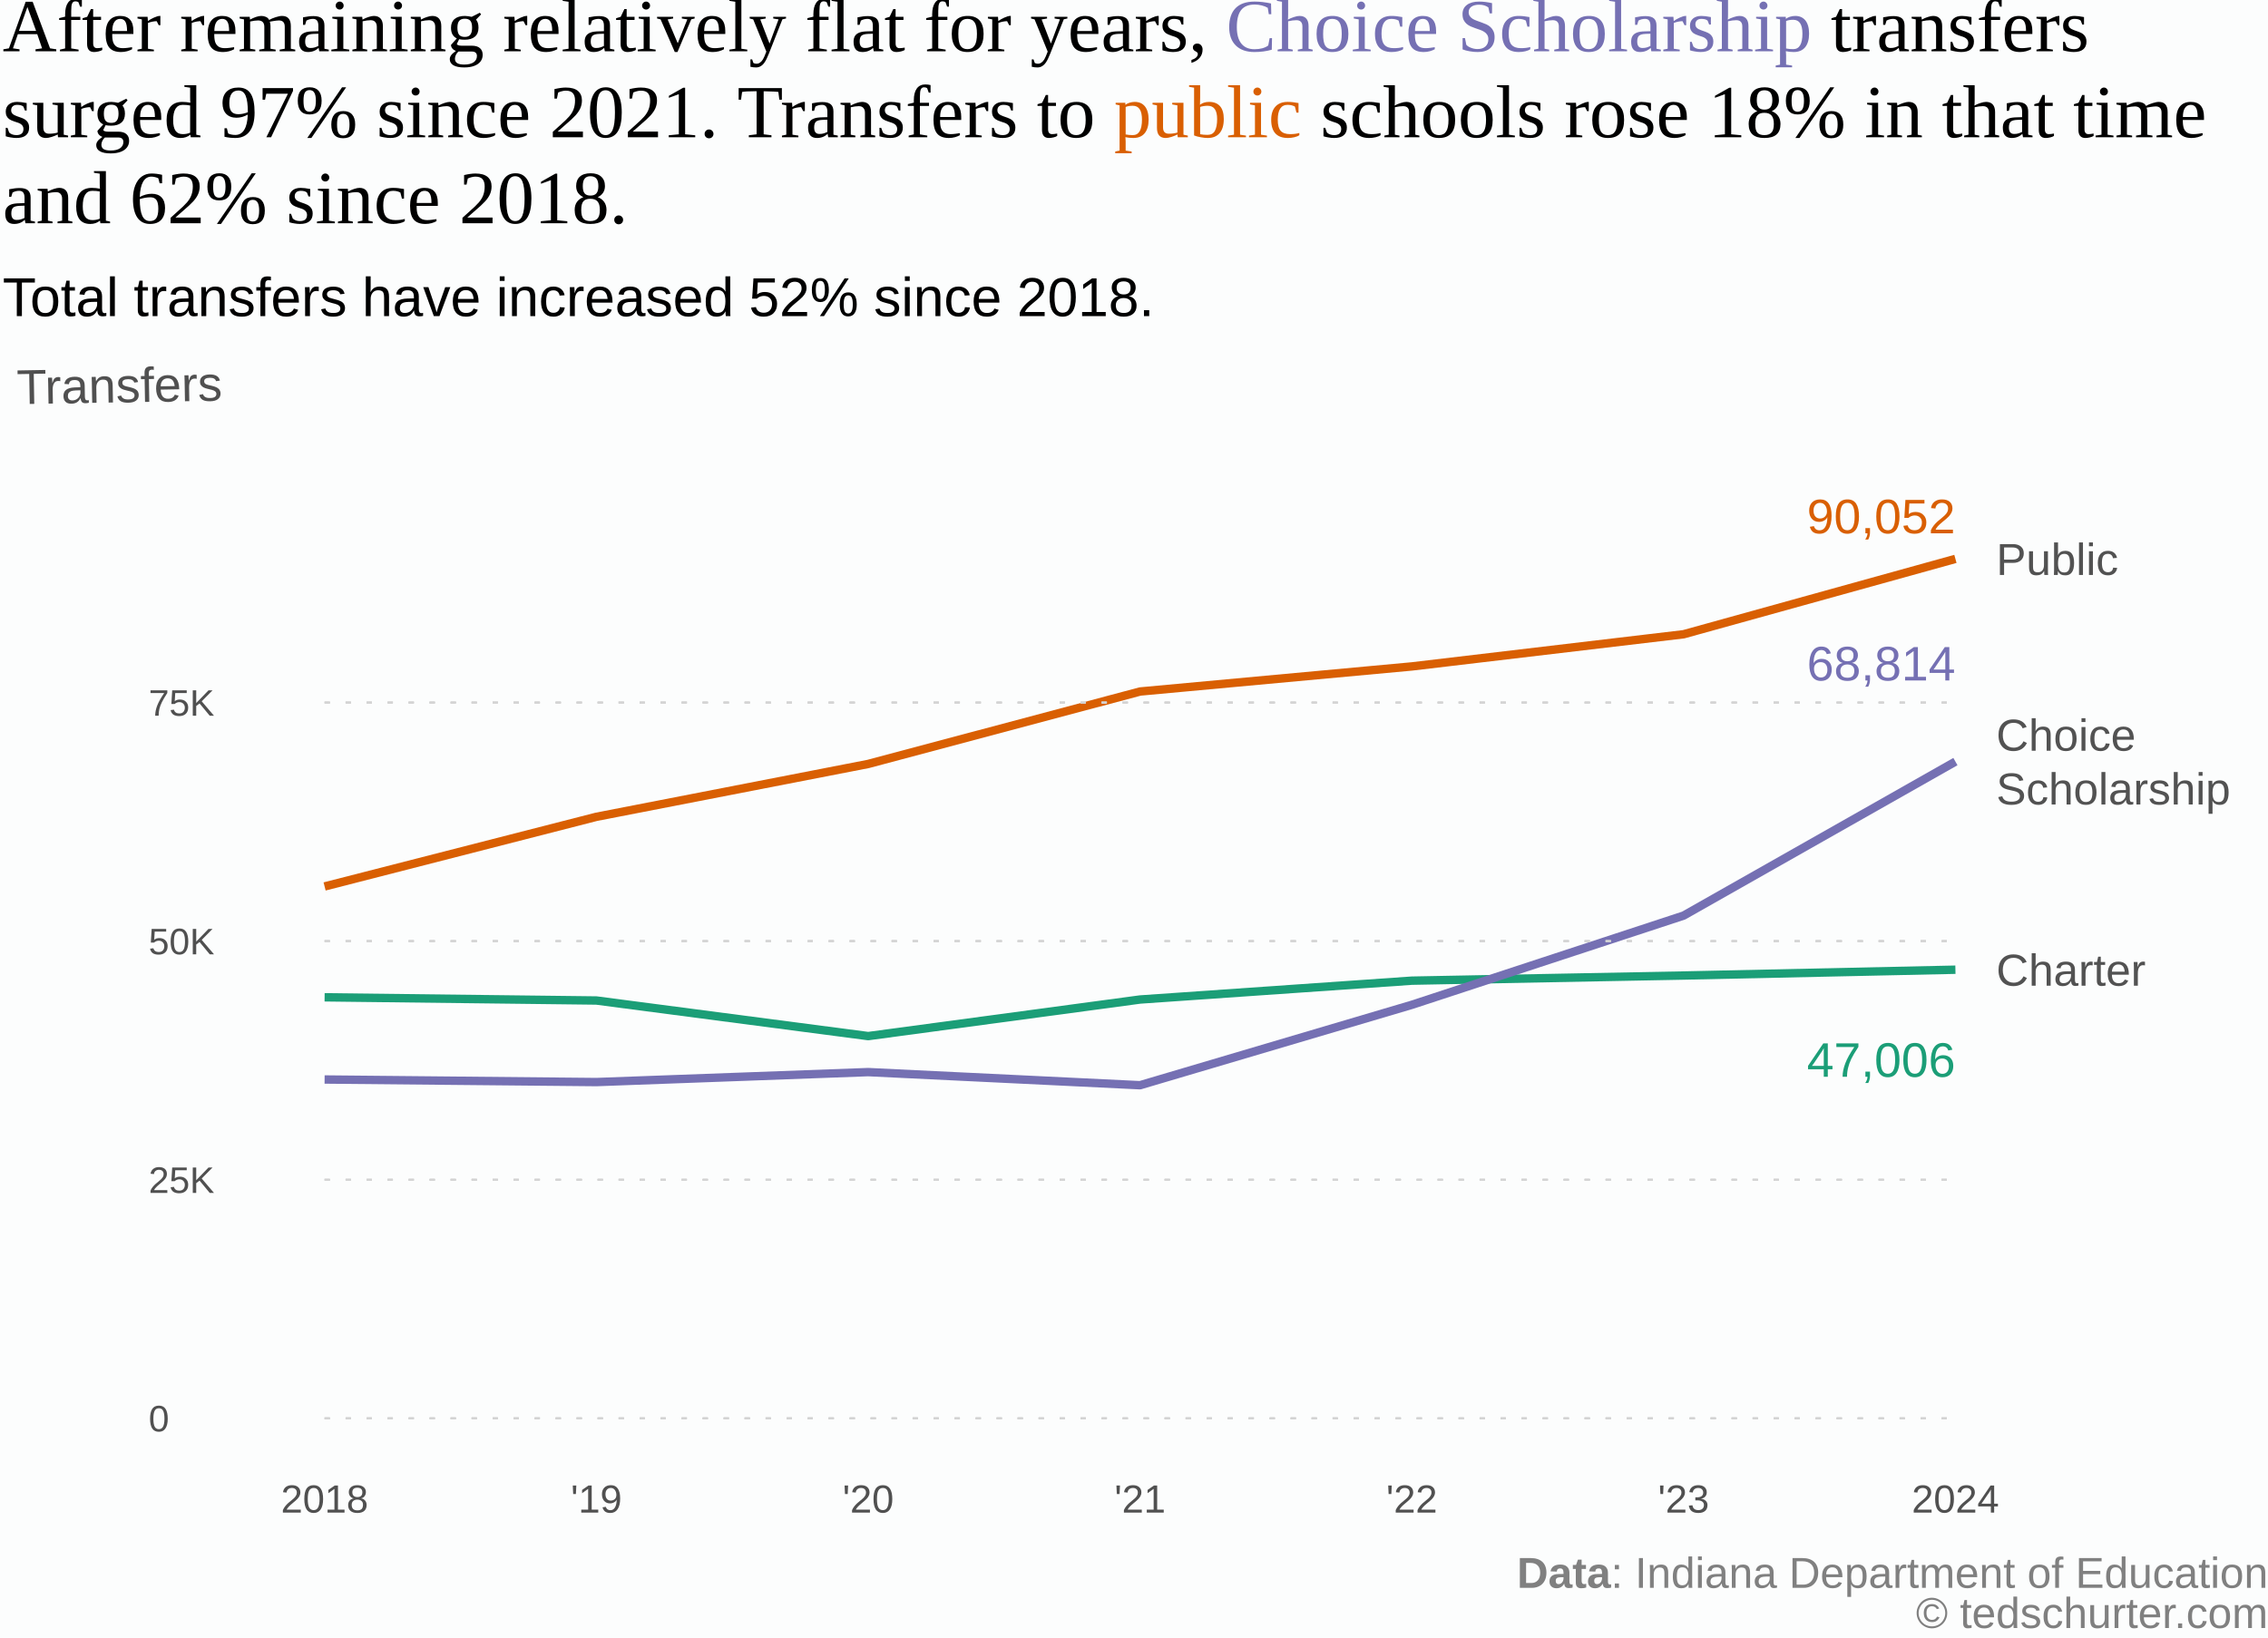
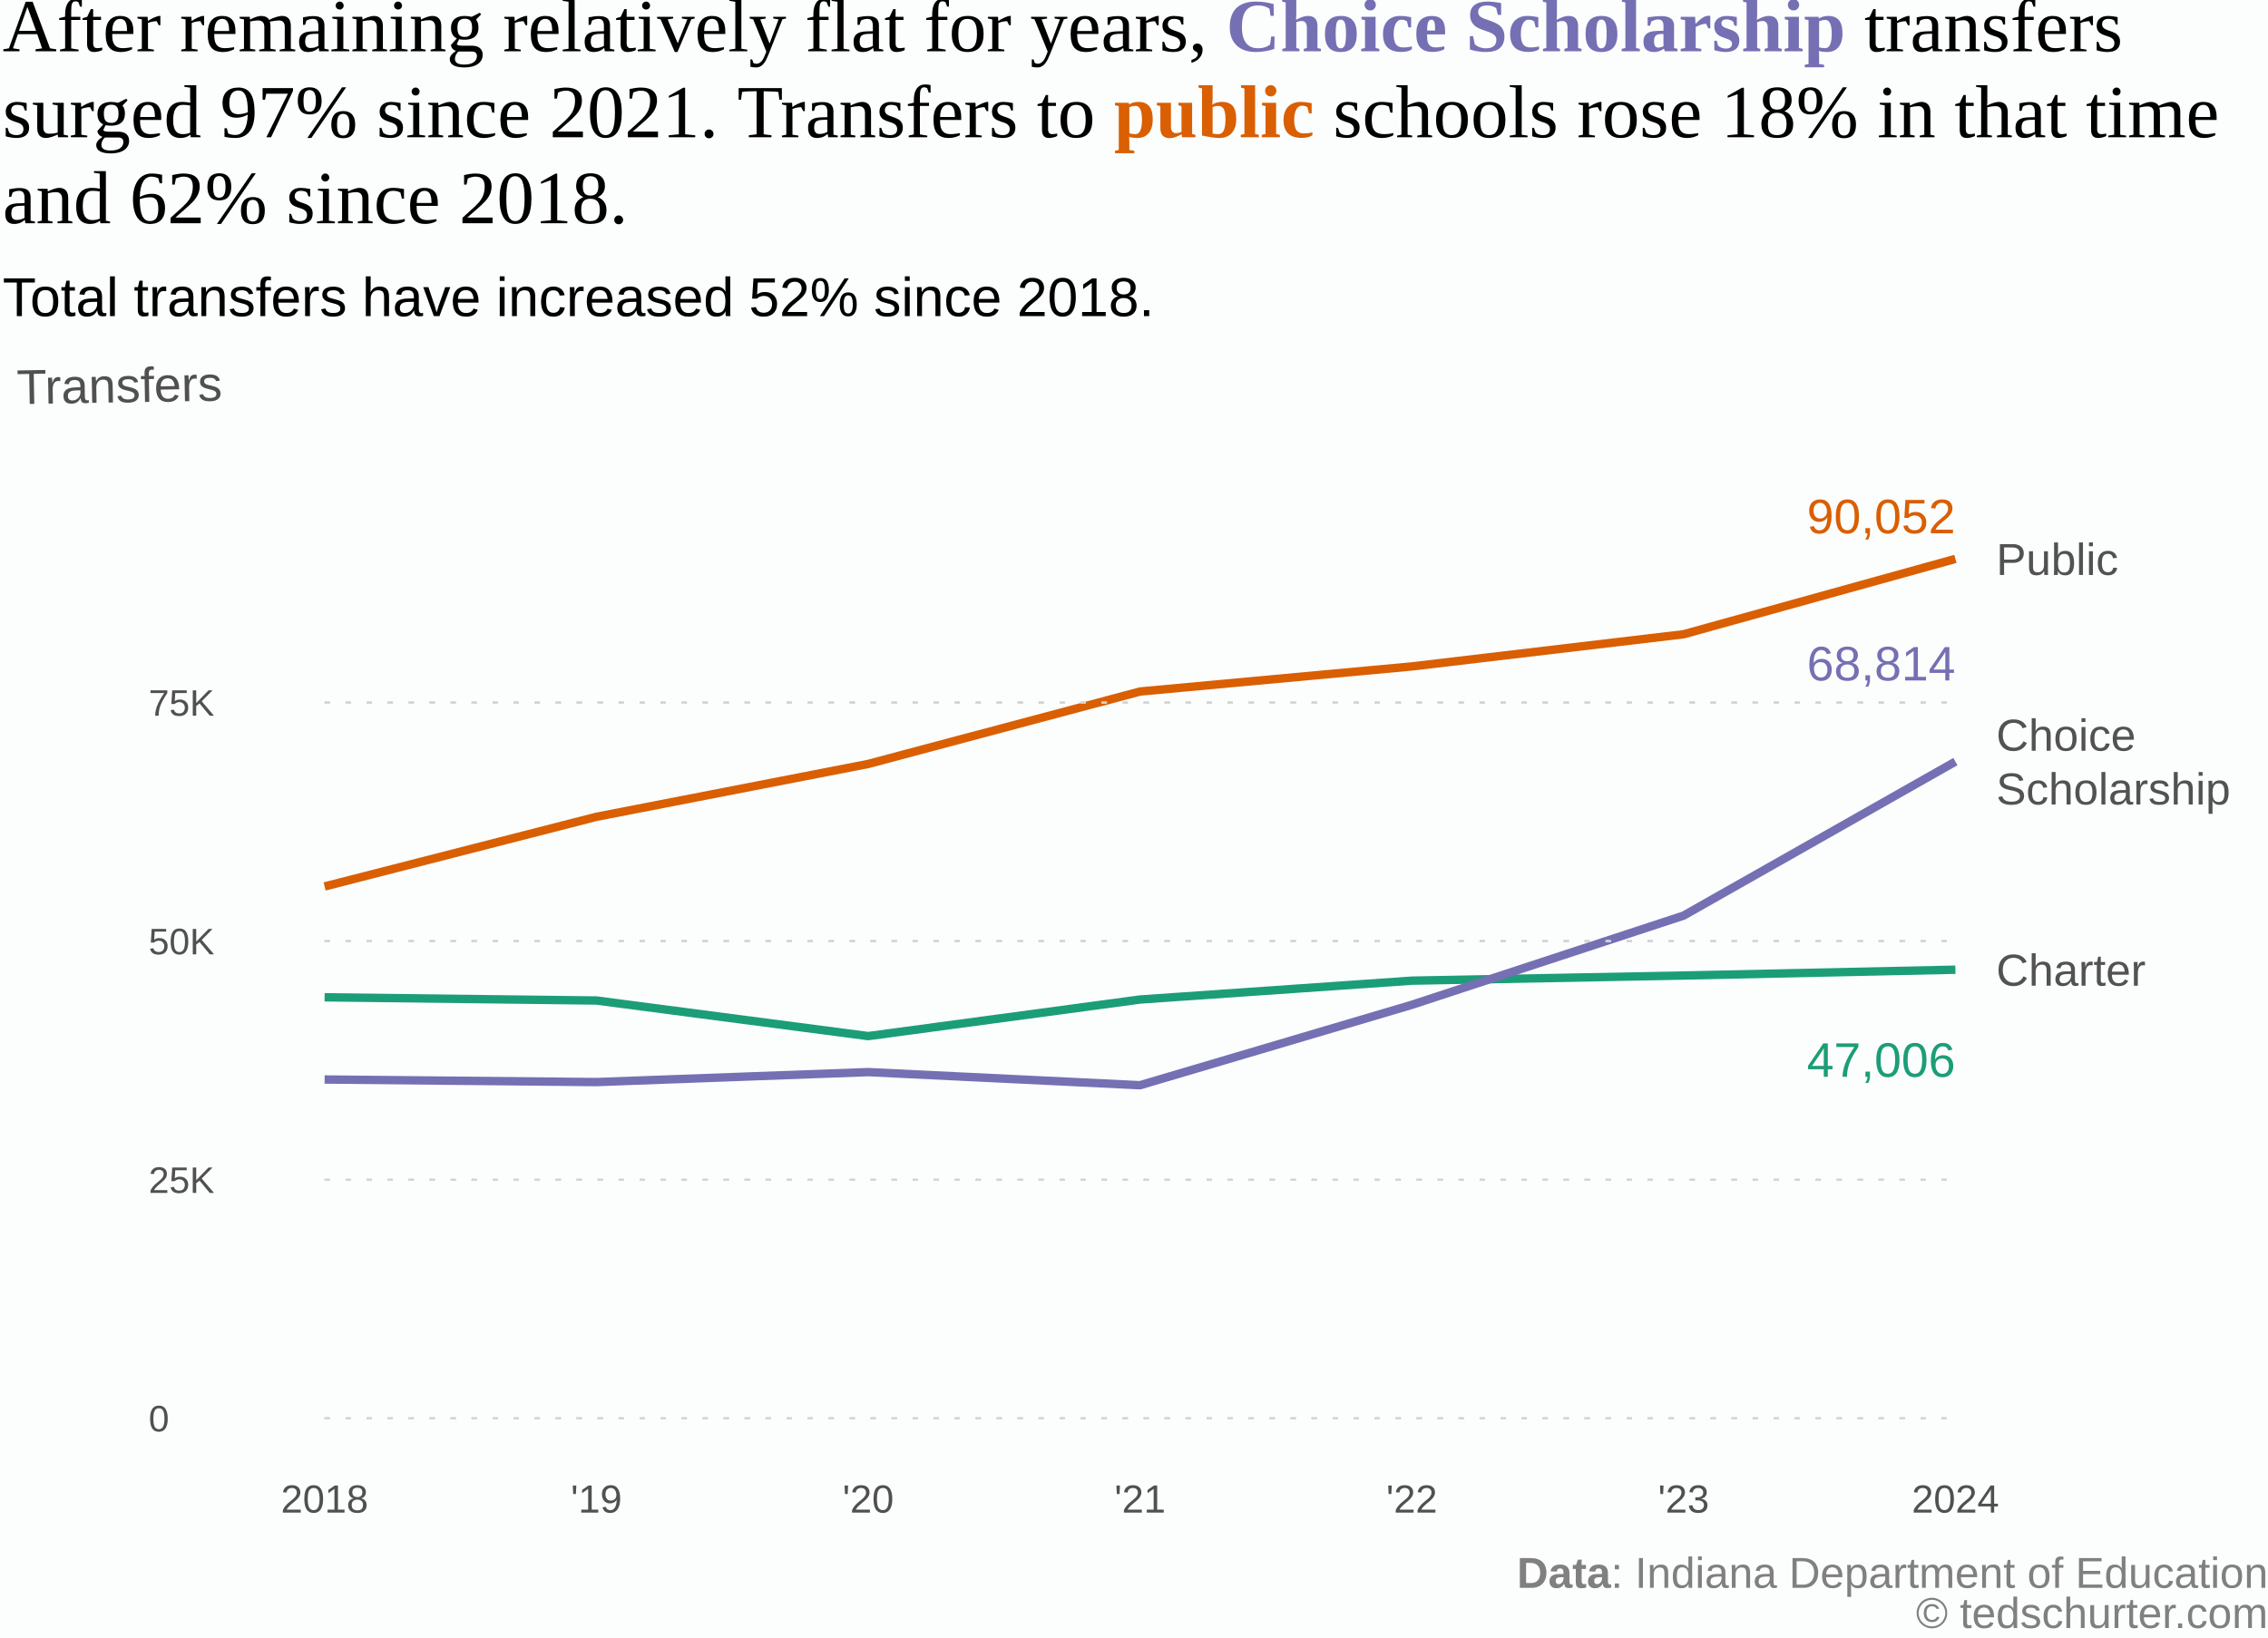
<svg xmlns="http://www.w3.org/2000/svg" class="svglite" width="432.00pt" height="312.00pt" viewBox="0 0 432.00 312.00">
  <defs>
    <style type="text/css">
    .svglite line, .svglite polyline, .svglite polygon, .svglite path, .svglite rect, .svglite circle {
      fill: none;
      stroke: #000000;
      stroke-linecap: round;
      stroke-linejoin: round;
      stroke-miterlimit: 10.00;
    }
    .svglite text {
      white-space: pre;
    }
  </style>
  </defs>
  <rect width="100%" height="100%" style="stroke: none; fill: #FCFDFD;" />
  <defs>
    <clipPath id="cpMC4wMHw0MzIuMDB8MC4wMHwzMTIuMDA=">
      <rect x="0.00" y="0.00" width="432.00" height="312.00" />
    </clipPath>
  </defs>
  <g clip-path="url(#cpMC4wMHw0MzIuMDB8MC4wMHwzMTIuMDA=)">
    <rect x="0.00" y="0.00" width="432.00" height="312.00" style="stroke-width: 1.07; stroke: none; fill: #FCFDFD;" />
  </g>
  <defs>
    <clipPath id="cpMjUuNTl8NDMyLjAwfDc5LjMwfDI3OS4zMA==">
      <rect x="25.59" y="79.30" width="406.41" height="200.00" />
    </clipPath>
  </defs>
  <g clip-path="url(#cpMjUuNTl8NDMyLjAwfDc5LjMwfDI3OS4zMA==)">
    <rect x="25.59" y="79.30" width="406.41" height="200.00" style="stroke-width: 1.07; stroke: none; fill: #FCFDFD;" />
    <polyline points="61.83,190.01 113.60,190.62 165.37,197.40 217.15,190.43 268.92,186.84 320.69,185.86 372.46,184.75 " style="stroke-width: 1.60; stroke: #1B9E77; stroke-linecap: butt;" />
    <polyline points="61.83,205.67 113.60,206.16 165.37,204.26 217.15,206.76 268.92,191.44 320.69,174.44 372.46,145.10 " style="stroke-width: 1.60; stroke: #7570B3; stroke-linecap: butt;" />
    <polyline points="61.83,168.89 113.60,155.62 165.37,145.55 217.15,131.75 268.92,126.97 320.69,120.84 372.46,106.48 " style="stroke-width: 1.60; stroke: #D95F02; stroke-linecap: butt;" />
    <text x="380.23" y="187.80" style="font-size: 8.54px;fill: #525252; font-family: &quot;Arial&quot;;" textLength="28.45px" lengthAdjust="spacingAndGlyphs">Charter</text>
    <text x="380.23" y="143.03" style="font-size: 8.54px;fill: #525252; font-family: &quot;Arial&quot;;" textLength="26.56px" lengthAdjust="spacingAndGlyphs">Choice</text>
    <text x="380.23" y="153.27" style="font-size: 8.54px;fill: #525252; font-family: &quot;Arial&quot;;" textLength="44.58px" lengthAdjust="spacingAndGlyphs">Scholarship</text>
    <text x="380.23" y="109.54" style="font-size: 8.54px;fill: #525252; font-family: &quot;Arial&quot;;" textLength="23.23px" lengthAdjust="spacingAndGlyphs">Public</text>
    <text x="372.46" y="101.60" text-anchor="end" style="font-size: 9.25px;fill: #D95F02; font-family: &quot;Arial&quot;;" textLength="28.27px" lengthAdjust="spacingAndGlyphs">90,052</text>
    <text x="372.46" y="129.64" text-anchor="end" style="font-size: 9.25px;fill: #7570B3; font-family: &quot;Arial&quot;;" textLength="28.27px" lengthAdjust="spacingAndGlyphs">68,814</text>
    <text x="372.46" y="205.15" text-anchor="end" style="font-size: 9.25px;fill: #1B9E77; font-family: &quot;Arial&quot;;" textLength="28.27px" lengthAdjust="spacingAndGlyphs">47,006</text>
    <line x1="61.83" y1="270.21" x2="372.46" y2="270.21" style="stroke-width: 0.32; stroke: #D3D3D3; stroke-dasharray: 1.00,3.00; stroke-linecap: butt;" />
    <line x1="61.83" y1="224.76" x2="372.46" y2="224.76" style="stroke-width: 0.32; stroke: #D3D3D3; stroke-dasharray: 1.00,3.00; stroke-linecap: butt;" />
    <line x1="61.83" y1="179.30" x2="372.46" y2="179.30" style="stroke-width: 0.32; stroke: #D3D3D3; stroke-dasharray: 1.00,3.00; stroke-linecap: butt;" />
    <line x1="61.83" y1="133.85" x2="372.46" y2="133.85" style="stroke-width: 0.32; stroke: #D3D3D3; stroke-dasharray: 1.00,3.00; stroke-linecap: butt;" />
    <line x1="61.83" y1="270.21" x2="372.46" y2="270.21" style="stroke-width: 0.32; stroke: #D3D3D3; stroke-dasharray: 1.00,3.00; stroke-linecap: butt;" />
    <line x1="61.83" y1="224.76" x2="372.46" y2="224.76" style="stroke-width: 0.32; stroke: #D3D3D3; stroke-dasharray: 1.00,3.00; stroke-linecap: butt;" />
    <line x1="61.83" y1="179.30" x2="372.46" y2="179.30" style="stroke-width: 0.32; stroke: #D3D3D3; stroke-dasharray: 1.00,3.00; stroke-linecap: butt;" />
    <line x1="61.83" y1="133.85" x2="372.46" y2="133.85" style="stroke-width: 0.32; stroke: #D3D3D3; stroke-dasharray: 1.00,3.00; stroke-linecap: butt;" />
    <line x1="61.83" y1="270.21" x2="372.46" y2="270.21" style="stroke-width: 0.32; stroke: #D3D3D3; stroke-dasharray: 1.00,3.00; stroke-linecap: butt;" />
    <line x1="61.83" y1="224.76" x2="372.46" y2="224.76" style="stroke-width: 0.32; stroke: #D3D3D3; stroke-dasharray: 1.00,3.00; stroke-linecap: butt;" />
    <line x1="61.83" y1="179.30" x2="372.46" y2="179.30" style="stroke-width: 0.32; stroke: #D3D3D3; stroke-dasharray: 1.00,3.00; stroke-linecap: butt;" />
    <line x1="61.83" y1="133.85" x2="372.46" y2="133.85" style="stroke-width: 0.32; stroke: #D3D3D3; stroke-dasharray: 1.00,3.00; stroke-linecap: butt;" />
    <line x1="61.83" y1="270.21" x2="372.46" y2="270.21" style="stroke-width: 0.32; stroke: #D3D3D3; stroke-dasharray: 1.00,3.00; stroke-linecap: butt;" />
    <line x1="61.83" y1="224.76" x2="372.46" y2="224.76" style="stroke-width: 0.32; stroke: #D3D3D3; stroke-dasharray: 1.00,3.00; stroke-linecap: butt;" />
    <line x1="61.83" y1="179.30" x2="372.46" y2="179.30" style="stroke-width: 0.32; stroke: #D3D3D3; stroke-dasharray: 1.00,3.00; stroke-linecap: butt;" />
    <line x1="61.83" y1="133.85" x2="372.46" y2="133.85" style="stroke-width: 0.32; stroke: #D3D3D3; stroke-dasharray: 1.00,3.00; stroke-linecap: butt;" />
  </g>
  <g clip-path="url(#cpMC4wMHw0MzIuMDB8MC4wMHwzMTIuMDA=)">
    <text x="28.31" y="272.73" style="font-size: 7.04px;fill: #505050; font-family: &quot;Arial&quot;;" textLength="3.91px" lengthAdjust="spacingAndGlyphs">0</text>
    <text x="28.31" y="227.28" style="font-size: 7.04px;fill: #505050; font-family: &quot;Arial&quot;;" textLength="12.51px" lengthAdjust="spacingAndGlyphs">25K</text>
    <text x="28.31" y="181.82" style="font-size: 7.04px;fill: #505050; font-family: &quot;Arial&quot;;" textLength="14.46px" lengthAdjust="spacingAndGlyphs">50K </text>
    <text x="28.31" y="136.37" style="font-size: 7.04px;fill: #505050; font-family: &quot;Arial&quot;;" textLength="12.51px" lengthAdjust="spacingAndGlyphs">75K</text>
    <text x="61.83" y="288.18" text-anchor="middle" style="font-size: 7.48px;fill: #505050; font-family: &quot;Arial&quot;;" textLength="16.62px" lengthAdjust="spacingAndGlyphs">2018</text>
    <text x="113.60" y="288.18" text-anchor="middle" style="font-size: 7.48px;fill: #505050; font-family: &quot;Arial&quot;;" textLength="9.73px" lengthAdjust="spacingAndGlyphs">'19</text>
    <text x="165.37" y="288.18" text-anchor="middle" style="font-size: 7.48px;fill: #505050; font-family: &quot;Arial&quot;;" textLength="9.73px" lengthAdjust="spacingAndGlyphs">'20</text>
    <text x="217.15" y="288.18" text-anchor="middle" style="font-size: 7.48px;fill: #505050; font-family: &quot;Arial&quot;;" textLength="9.73px" lengthAdjust="spacingAndGlyphs">'21</text>
    <text x="268.92" y="288.18" text-anchor="middle" style="font-size: 7.48px;fill: #505050; font-family: &quot;Arial&quot;;" textLength="9.73px" lengthAdjust="spacingAndGlyphs">'22</text>
    <text x="320.69" y="288.18" text-anchor="middle" style="font-size: 7.48px;fill: #505050; font-family: &quot;Arial&quot;;" textLength="9.73px" lengthAdjust="spacingAndGlyphs">'23</text>
    <text x="372.46" y="288.18" text-anchor="middle" style="font-size: 7.48px;fill: #505050; font-family: &quot;Arial&quot;;" textLength="16.62px" lengthAdjust="spacingAndGlyphs">2024</text>
    <text transform="translate(42.38,76.32) rotate(-1)" text-anchor="end" style="font-size: 9.35px;fill: #505050; font-family: &quot;Arial&quot;;" textLength="39.12px" lengthAdjust="spacingAndGlyphs">Transfers</text>
    <text x="0.50" y="60.22" style="font-size: 10.45px; font-family: &quot;Arial&quot;;" textLength="22.05px" lengthAdjust="spacingAndGlyphs">Total</text>
    <text x="25.45" y="60.22" style="font-size: 10.45px; font-family: &quot;Arial&quot;;" textLength="40.61px" lengthAdjust="spacingAndGlyphs">transfers</text>
    <text x="68.96" y="60.22" style="font-size: 10.45px; font-family: &quot;Arial&quot;;" textLength="22.63px" lengthAdjust="spacingAndGlyphs">have</text>
    <text x="94.49" y="60.22" style="font-size: 10.45px; font-family: &quot;Arial&quot;;" textLength="45.25px" lengthAdjust="spacingAndGlyphs">increased</text>
    <text x="142.64" y="60.22" style="font-size: 10.45px; font-family: &quot;Arial&quot;;" textLength="20.89px" lengthAdjust="spacingAndGlyphs">52%</text>
    <text x="166.43" y="60.22" style="font-size: 10.45px; font-family: &quot;Arial&quot;;" textLength="24.36px" lengthAdjust="spacingAndGlyphs">since</text>
    <text x="193.70" y="60.22" style="font-size: 10.45px; font-family: &quot;Arial&quot;;" textLength="26.11px" lengthAdjust="spacingAndGlyphs">2018.</text>
    <text x="0.50" y="9.77" style="font-size: 14.30px; font-family: &quot;Times New Roman&quot;;" textLength="30.16px" lengthAdjust="spacingAndGlyphs">After</text>
    <text x="34.24" y="9.77" style="font-size: 14.30px; font-family: &quot;Times New Roman&quot;;" textLength="57.97px" lengthAdjust="spacingAndGlyphs">remaining</text>
    <text x="95.78" y="9.77" style="font-size: 14.30px; font-family: &quot;Times New Roman&quot;;" textLength="53.99px" lengthAdjust="spacingAndGlyphs">relatively</text>
    <text x="153.35" y="9.77" style="font-size: 14.30px; font-family: &quot;Times New Roman&quot;;" textLength="19.05px" lengthAdjust="spacingAndGlyphs">flat</text>
    <text x="175.98" y="9.77" style="font-size: 14.30px; font-family: &quot;Times New Roman&quot;;" textLength="16.67px" lengthAdjust="spacingAndGlyphs">for</text>
    <text x="196.22" y="9.77" style="font-size: 14.30px; font-family: &quot;Times New Roman&quot;;" textLength="33.74px" lengthAdjust="spacingAndGlyphs">years,</text>
-     <text x="233.54" y="9.77" style="font-size: 14.30px;fill: #7570B3; font-family: &quot;Times New Roman&quot;;" textLength="40.50px" lengthAdjust="spacingAndGlyphs">Choice</text>
-     <text x="277.62" y="9.77" style="font-size: 14.30px;fill: #7570B3; font-family: &quot;Times New Roman&quot;;" textLength="67.51px" lengthAdjust="spacingAndGlyphs">Scholarship</text>
-     <text x="348.71" y="9.77" style="font-size: 14.30px; font-family: &quot;Times New Roman&quot;;" textLength="49.22px" lengthAdjust="spacingAndGlyphs">transfers</text>
+     <text x="233.54" y="9.77" style="font-size: 14.30px; font-weight: bold;fill: #7570B3; font-family: &quot;Times New Roman&quot;;" textLength="42.09px" lengthAdjust="spacingAndGlyphs">Choice</text>
+     <text x="279.21" y="9.77" style="font-size: 14.30px; font-weight: bold;fill: #7570B3; font-family: &quot;Times New Roman&quot;;" textLength="72.32px" lengthAdjust="spacingAndGlyphs">Scholarship</text>
+     <text x="355.11" y="9.77" style="font-size: 14.30px; font-family: &quot;Times New Roman&quot;;" textLength="49.22px" lengthAdjust="spacingAndGlyphs">transfers</text>
    <text x="0.50" y="26.15" style="font-size: 14.30px; font-family: &quot;Times New Roman&quot;;" textLength="37.86px" lengthAdjust="spacingAndGlyphs">surged</text>
    <text x="41.93" y="26.15" style="font-size: 14.30px; font-family: &quot;Times New Roman&quot;;" textLength="26.21px" lengthAdjust="spacingAndGlyphs">97%</text>
    <text x="71.72" y="26.15" style="font-size: 14.30px; font-family: &quot;Times New Roman&quot;;" textLength="29.38px" lengthAdjust="spacingAndGlyphs">since</text>
    <text x="104.67" y="26.15" style="font-size: 14.30px; font-family: &quot;Times New Roman&quot;;" textLength="32.18px" lengthAdjust="spacingAndGlyphs">2021.</text>
    <text x="140.43" y="26.15" style="font-size: 14.30px; font-family: &quot;Times New Roman&quot;;" textLength="53.47px" lengthAdjust="spacingAndGlyphs">Transfers</text>
    <text x="197.48" y="26.15" style="font-size: 14.30px; font-family: &quot;Times New Roman&quot;;" textLength="11.12px" lengthAdjust="spacingAndGlyphs">to</text>
-     <text x="212.19" y="26.15" style="font-size: 14.30px;fill: #D95F02; font-family: &quot;Times New Roman&quot;;" textLength="35.74px" lengthAdjust="spacingAndGlyphs">public</text>
-     <text x="251.50" y="26.15" style="font-size: 14.30px; font-family: &quot;Times New Roman&quot;;" textLength="42.90px" lengthAdjust="spacingAndGlyphs">schools</text>
-     <text x="297.98" y="26.15" style="font-size: 14.30px; font-family: &quot;Times New Roman&quot;;" textLength="23.82px" lengthAdjust="spacingAndGlyphs">rose</text>
-     <text x="325.38" y="26.15" style="font-size: 14.30px; font-family: &quot;Times New Roman&quot;;" textLength="26.21px" lengthAdjust="spacingAndGlyphs">18%</text>
-     <text x="355.16" y="26.15" style="font-size: 14.30px; font-family: &quot;Times New Roman&quot;;" textLength="11.12px" lengthAdjust="spacingAndGlyphs">in</text>
-     <text x="369.87" y="26.15" style="font-size: 14.30px; font-family: &quot;Times New Roman&quot;;" textLength="21.44px" lengthAdjust="spacingAndGlyphs">that</text>
-     <text x="394.89" y="26.15" style="font-size: 14.30px; font-family: &quot;Times New Roman&quot;;" textLength="25.42px" lengthAdjust="spacingAndGlyphs">time</text>
+     <text x="212.19" y="26.15" style="font-size: 14.30px; font-weight: bold;fill: #D95F02; font-family: &quot;Times New Roman&quot;;" textLength="38.16px" lengthAdjust="spacingAndGlyphs">public</text>
+     <text x="253.92" y="26.15" style="font-size: 14.30px; font-family: &quot;Times New Roman&quot;;" textLength="42.90px" lengthAdjust="spacingAndGlyphs">schools</text>
+     <text x="300.40" y="26.15" style="font-size: 14.30px; font-family: &quot;Times New Roman&quot;;" textLength="23.82px" lengthAdjust="spacingAndGlyphs">rose</text>
+     <text x="327.80" y="26.15" style="font-size: 14.30px; font-family: &quot;Times New Roman&quot;;" textLength="26.21px" lengthAdjust="spacingAndGlyphs">18%</text>
+     <text x="357.58" y="26.15" style="font-size: 14.30px; font-family: &quot;Times New Roman&quot;;" textLength="11.12px" lengthAdjust="spacingAndGlyphs">in</text>
+     <text x="372.28" y="26.15" style="font-size: 14.30px; font-family: &quot;Times New Roman&quot;;" textLength="21.44px" lengthAdjust="spacingAndGlyphs">that</text>
+     <text x="397.30" y="26.15" style="font-size: 14.30px; font-family: &quot;Times New Roman&quot;;" textLength="25.42px" lengthAdjust="spacingAndGlyphs">time</text>
    <text x="0.50" y="42.53" style="font-size: 14.30px; font-family: &quot;Times New Roman&quot;;" textLength="20.64px" lengthAdjust="spacingAndGlyphs">and</text>
    <text x="24.72" y="42.53" style="font-size: 14.30px; font-family: &quot;Times New Roman&quot;;" textLength="26.21px" lengthAdjust="spacingAndGlyphs">62%</text>
    <text x="54.51" y="42.53" style="font-size: 14.30px; font-family: &quot;Times New Roman&quot;;" textLength="29.38px" lengthAdjust="spacingAndGlyphs">since</text>
    <text x="87.46" y="42.53" style="font-size: 14.30px; font-family: &quot;Times New Roman&quot;;" textLength="32.18px" lengthAdjust="spacingAndGlyphs">2018.</text>
    <text x="288.95" y="302.52" style="font-size: 8.25px; font-weight: bold;fill: #808080; font-family: &quot;Arial&quot;;" textLength="17.88px" lengthAdjust="spacingAndGlyphs">Data</text>
    <text x="306.84" y="302.52" style="font-size: 8.25px;fill: #808080; font-family: &quot;Arial&quot;;" textLength="2.29px" lengthAdjust="spacingAndGlyphs">:</text>
    <text x="311.41" y="302.52" style="font-size: 8.25px;fill: #808080; font-family: &quot;Arial&quot;;" textLength="27.06px" lengthAdjust="spacingAndGlyphs">Indiana</text>
    <text x="340.76" y="302.52" style="font-size: 8.25px;fill: #808080; font-family: &quot;Arial&quot;;" textLength="43.10px" lengthAdjust="spacingAndGlyphs">Department</text>
    <text x="386.15" y="302.52" style="font-size: 8.25px;fill: #808080; font-family: &quot;Arial&quot;;" textLength="6.88px" lengthAdjust="spacingAndGlyphs">of</text>
    <text x="395.32" y="302.52" style="font-size: 8.25px;fill: #808080; font-family: &quot;Arial&quot;;" textLength="36.68px" lengthAdjust="spacingAndGlyphs">Education</text>
    <text x="364.95" y="310.17" style="font-size: 8.25px;fill: #808080; font-family: &quot;Arial&quot;;" textLength="6.08px" lengthAdjust="spacingAndGlyphs">©</text>
    <text x="373.31" y="310.17" style="font-size: 8.25px;fill: #808080; font-family: &quot;Arial&quot;;" textLength="58.69px" lengthAdjust="spacingAndGlyphs">tedschurter.com</text>
  </g>
</svg>
